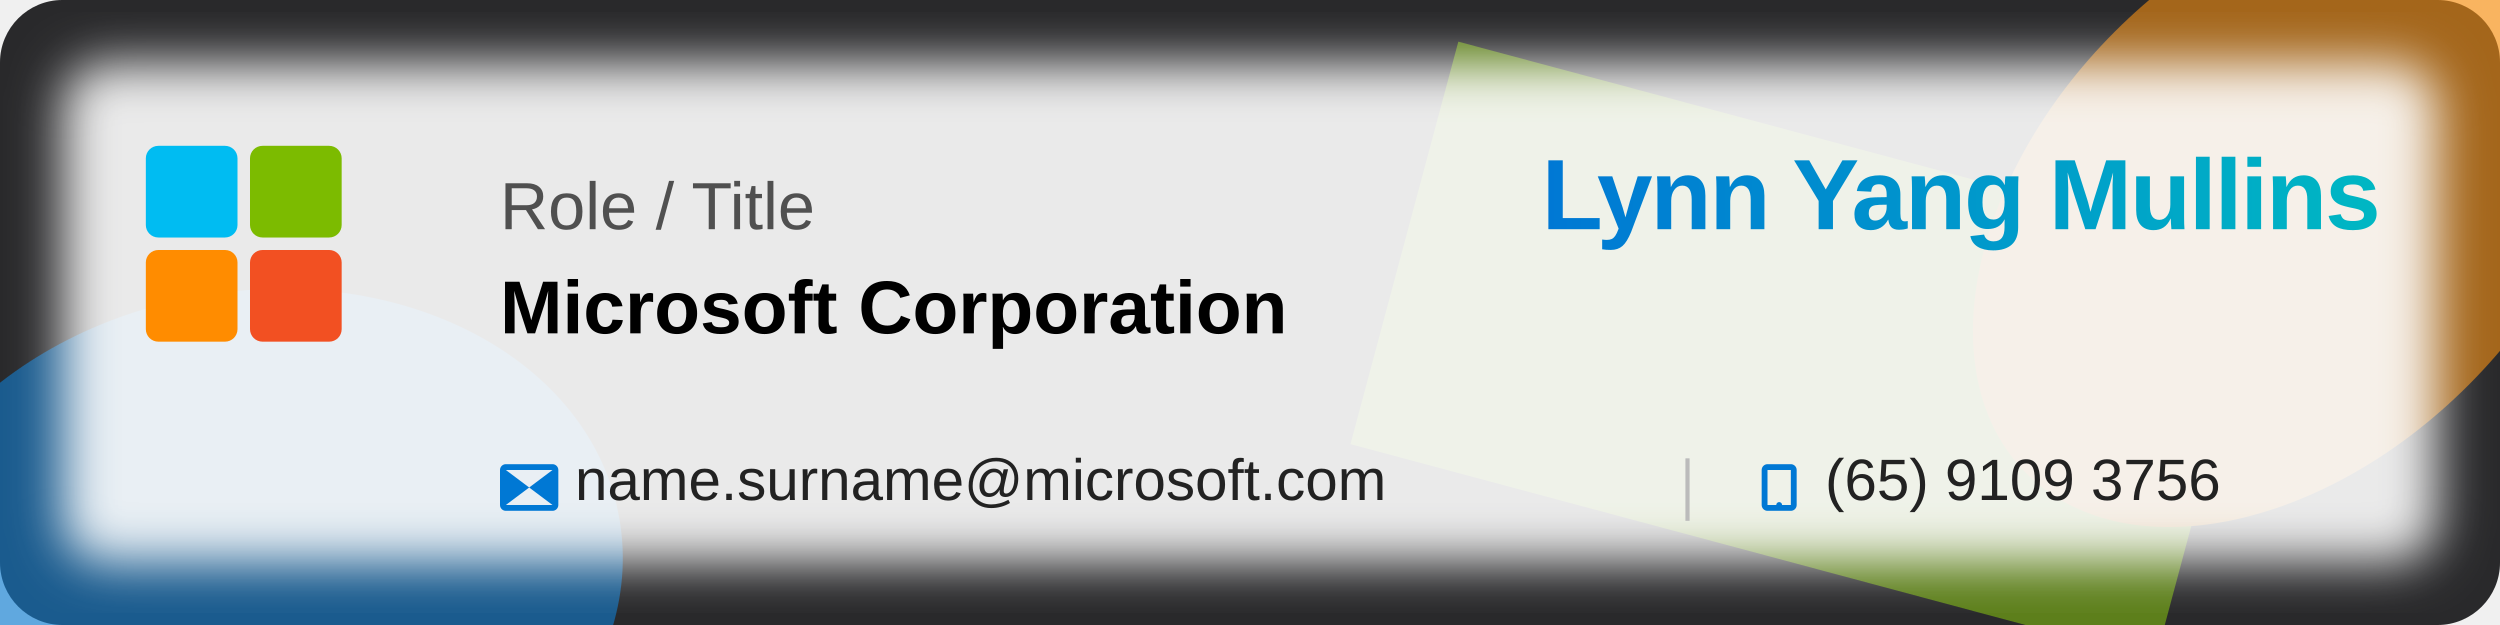
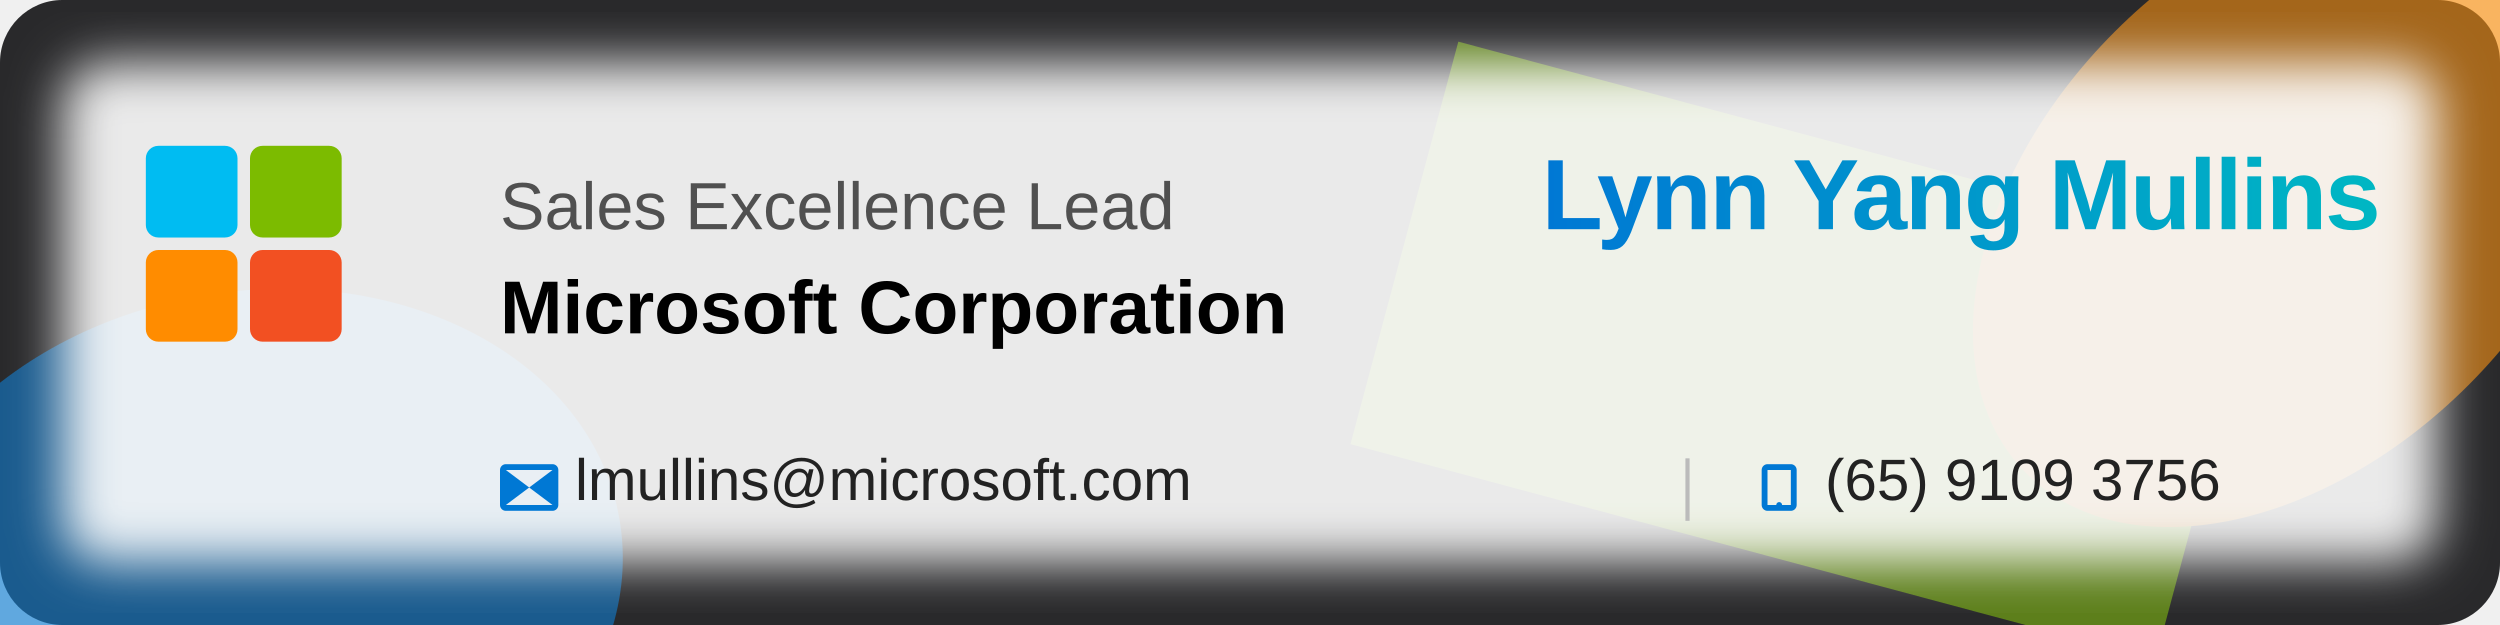
<svg xmlns="http://www.w3.org/2000/svg" width="600" height="150" viewBox="0 0 600 150" fill="none">
  <defs>
    <filter id="frosted-glass">
      <feGaussianBlur in="SourceGraphic" stdDeviation="6" result="blur" />
    </filter>
    <linearGradient id="NameGradient" x1="0%" y1="0%" x2="100%" y2="0%">
      <stop offset="0%" style="stop-color:#0078D4; stop-opacity:1" />
      <stop offset="100%" style="stop-color:#00B7C3; stop-opacity:1" />
    </linearGradient>
  </defs>
  <rect width="600" height="150" rx="15" fill="#1C1C1E" />
  <g id="VibrantBackground" opacity="0.6">
    <ellipse cx="60" cy="140" rx="90" ry="70" fill="#0078D4" transform="rotate(-10 60 140)" />
    <rect x="350" y="10" width="200" height="100" fill="#7CBB00" transform="rotate(15 350 10)" />
    <ellipse cx="550" cy="50" rx="60" ry="90" fill="#FF8C00" transform="rotate(45 550 50)" />
    <rect x="0" y="0" width="600" height="150" rx="15" fill="#FFFFFF" opacity="0.1" />
  </g>
  <rect x="15" y="15" width="570" height="120" rx="10" fill="#FFFFFF" opacity="0.9" style="filter:url(#frosted-glass);" />
  <style>
    /* Clean, modern left-aligned typography */
    .name { font: 700 24px 'SF Pro Display', 'Segoe UI', Arial, sans-serif; fill: url(#NameGradient); letter-spacing: -0.5px; }
    .role { font: 400 16px 'SF Pro Display', 'Segoe UI', Arial, sans-serif; fill: #505050; }
    .company { font: 700 18px 'SF Pro Display', 'Segoe UI', Arial, sans-serif; fill: #000000;} 
    .contact-text { font: 400 14px 'SF Pro Display', 'Segoe UI', Arial, sans-serif; fill: #222222; }
    .contact-icon { fill: #0078D4; } 
  </style>
  <g transform="translate(35, 30)">
    <g transform="translate(0, 5)">
      <rect x="0" y="0" width="22" height="22" fill="#00BCF2" rx="3" />
      <rect x="25" y="0" width="22" height="22" fill="#7CBB00" rx="3" />
      <rect x="0" y="25" width="22" height="22" fill="#FF8C00" rx="3" />
      <rect x="25" y="25" width="22" height="22" fill="#F25022" rx="3" />
    </g>
    <g transform="translate(85, 0)">
      <text x="250" y="25" class="name">Lynn Yang Mullins</text>
-       <text x="0" y="25" class="role">Role / Title</text>
+       <text x="0" y="25" class="role">Sales Excellence Lead</text>
      <text x="0" y="50" class="company">Microsoft Corporation</text>
      <g transform="translate(0, 80)">
        <g>
          <path class="contact-icon" d="M0 4C0 2.9 0.9 2 2 2H18C19.1 2 20 2.9 20 4V16C20 17.1 19.1 18 18 18H2C0.9 18 0 17.1 0 16V4ZM2 4L10 10L18 4V4H2ZM18 16L10 10L2 16V16H18Z" transform="scale(0.7) translate(0, 0)" />
-           <text x="18" y="10" class="contact-text">name.surname@microsoft.com</text>
+           <text x="18" y="10" class="contact-text">lmullins@microsoft.com</text>
        </g>
        <line x1="285" y1="0" x2="285" y2="15" stroke="#BBBBBB" stroke-width="1" />
        <g transform="translate(300, 0)">
          <path class="contact-icon" d="M14 2H6C4.9 2 4 2.9 4 4V16C4 17.1 4.9 18 6 18H14C15.1 18 16 17.1 16 16V4C16 2.9 15.1 2 14 2ZM14 4V16H6V4H14ZM10 17C10.55 17 11 16.55 11 16C11 15.45 10.55 15 10 15C9.45 15 9 15.45 9 16C9 16.55 9.45 17 10 17Z" transform="scale(0.7) translate(0, 0)" />
          <text x="18" y="10" class="contact-text">(65) 9109 3756</text>
        </g>
      </g>
    </g>
  </g>
</svg>
